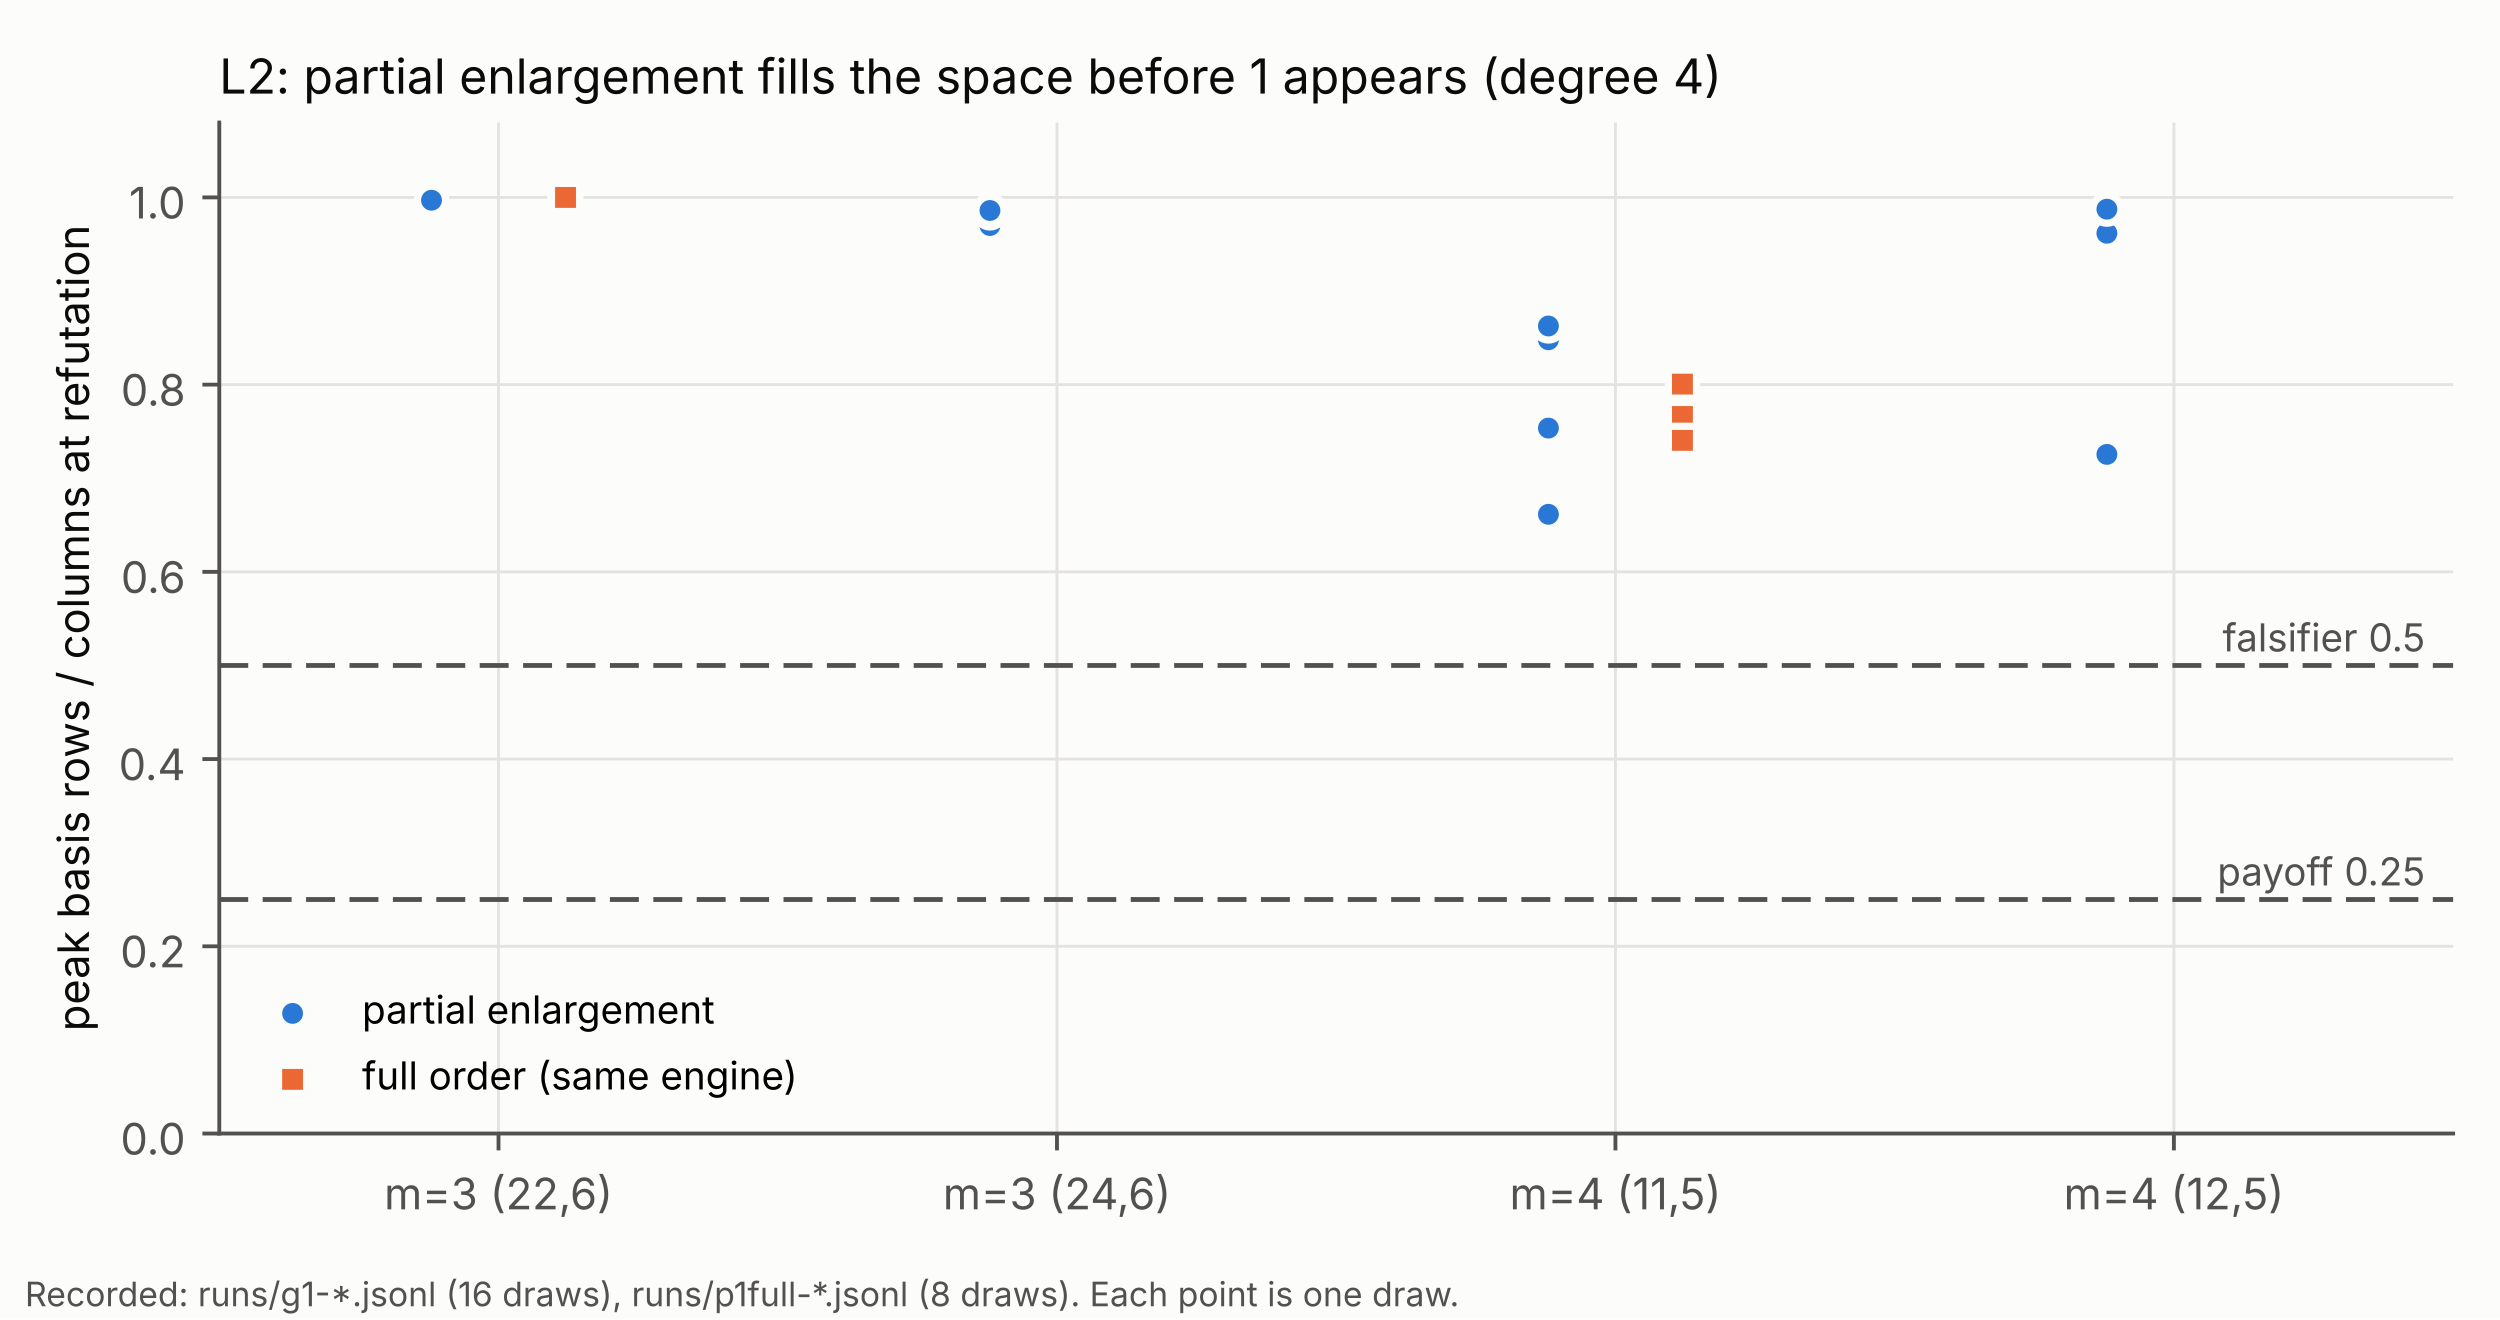
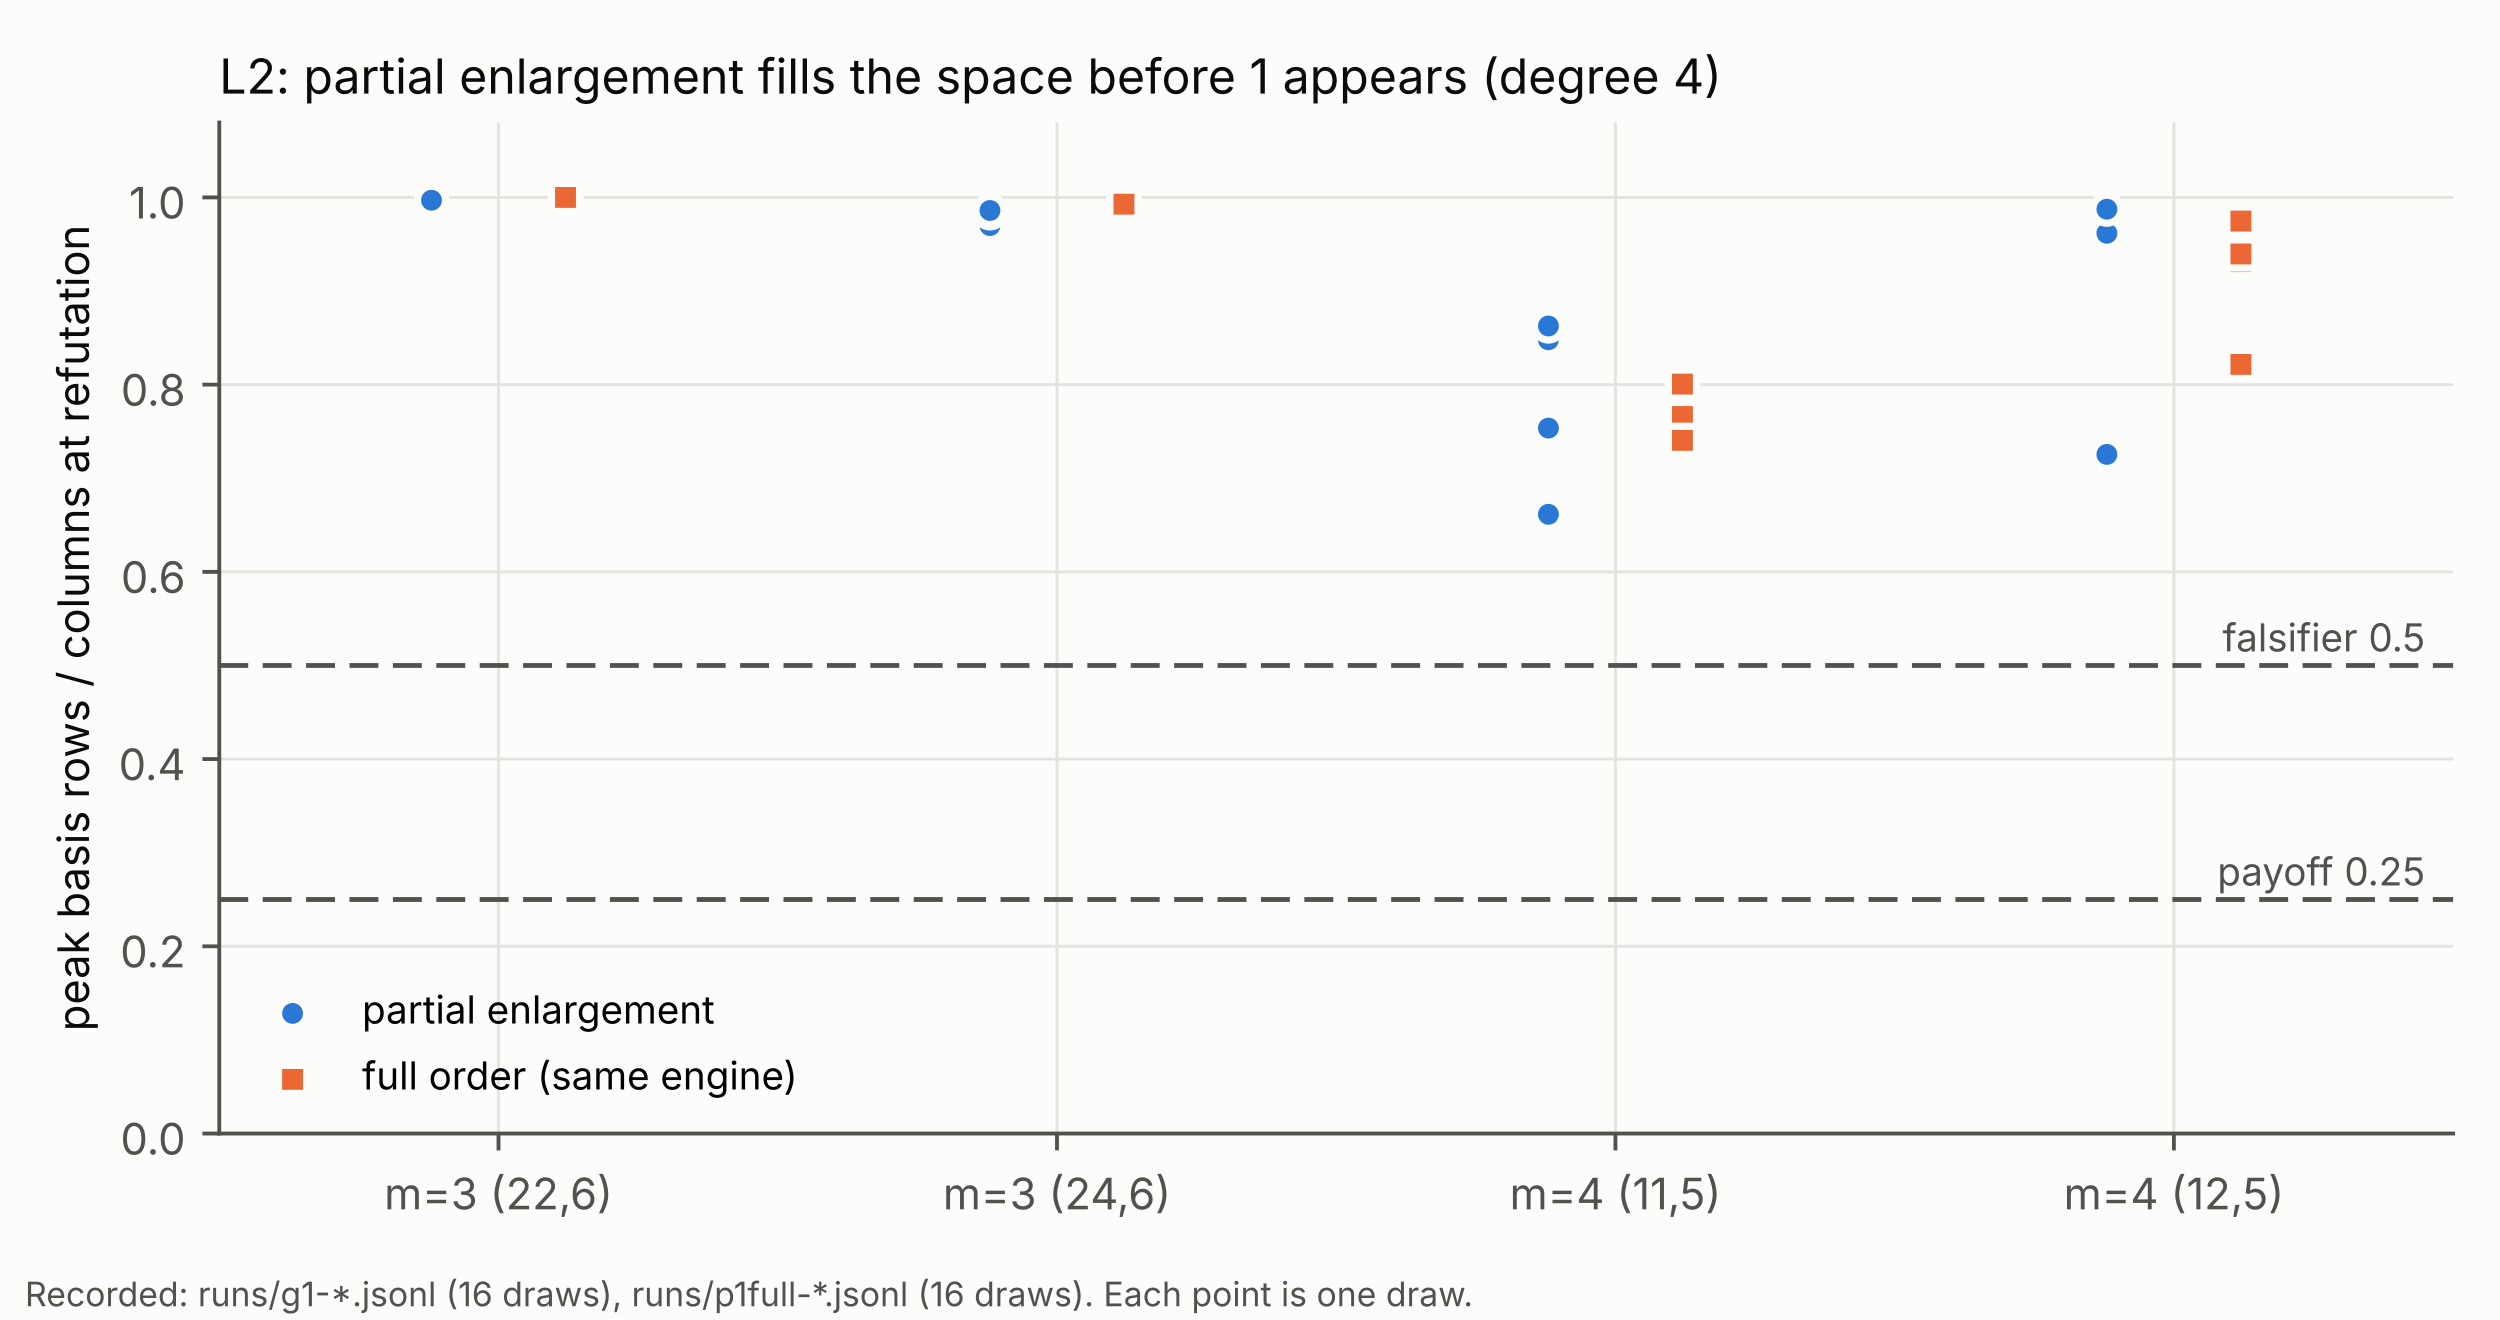
<svg xmlns="http://www.w3.org/2000/svg" xmlns:xlink="http://www.w3.org/1999/xlink" width="518.4pt" height="273.6pt" viewBox="0 0 518.4 273.6" version="1.1">
  <defs>
    <style type="text/css">*{stroke-linejoin: round; stroke-linecap: butt}</style>
  </defs>
  <g id="figure_1">
    <g id="patch_1">
      <path d="M 0 273.6  L 518.4 273.6  L 518.4 0  L 0 0  z " style="fill: #fcfcfb" />
    </g>
    <g id="axes_1">
      <g id="patch_2">
        <path d="M 45.47 235.046  L 508.68 235.046  L 508.68 25.407  L 45.47 25.407  z " style="fill: #fcfcfb" />
      </g>
      <g id="matplotlib.axis_1">
        <g id="xtick_1">
          <g id="line2d_1">
-             <path d="M 103.371 235.046  L 103.371 25.407  " clip-path="url(#pa8873848f3)" style="fill: none; stroke: #e4e3df; stroke-width: 0.6; stroke-linecap: square" />
+             <path d="M 103.371 235.046  L 103.371 25.407  " clip-path="url(#p72c04e7586)" style="fill: none; stroke: #e4e3df; stroke-width: 0.6; stroke-linecap: square" />
          </g>
          <g id="line2d_2">
            <defs>
-               <path id="m05e23ee6d3" d="M 0 0  L 0 3.5  " style="stroke: #52514e; stroke-width: 0.8" />
+               <path id="m5ec941e03e" d="M 0 0  L 0 3.5  " style="stroke: #52514e; stroke-width: 0.8" />
            </defs>
            <g>
-               <use xlink:href="#m05e23ee6d3" x="103.371" y="235.046" style="fill: #52514e; stroke: #52514e; stroke-width: 0.8" />
+               <use xlink:href="#m5ec941e03e" x="103.371" y="235.046" style="fill: #52514e; stroke: #52514e; stroke-width: 0.8" />
            </g>
          </g>
          <g id="text_1">
            <text style="font-size: 9px; font-family: 'Inter', 'DejaVu Sans', 'Bitstream Vera Sans', 'Computer Modern Sans Serif', 'Lucida Grande', 'Verdana', 'Geneva', 'Lucid', 'Arial', 'Helvetica', 'Avant Garde', sans-serif; text-anchor: middle; fill: #52514e" x="103.371" y="250.765" transform="rotate(-0 103.3709 250.7651)">m=3 (22,6)</text>
          </g>
        </g>
        <g id="xtick_2">
          <g id="line2d_3">
-             <path d="M 219.174 235.046  L 219.174 25.407  " clip-path="url(#pa8873848f3)" style="fill: none; stroke: #e4e3df; stroke-width: 0.6; stroke-linecap: square" />
+             <path d="M 219.174 235.046  L 219.174 25.407  " clip-path="url(#p72c04e7586)" style="fill: none; stroke: #e4e3df; stroke-width: 0.6; stroke-linecap: square" />
          </g>
          <g id="line2d_4">
            <g>
-               <use xlink:href="#m05e23ee6d3" x="219.174" y="235.046" style="fill: #52514e; stroke: #52514e; stroke-width: 0.8" />
+               <use xlink:href="#m5ec941e03e" x="219.174" y="235.046" style="fill: #52514e; stroke: #52514e; stroke-width: 0.8" />
            </g>
          </g>
          <g id="text_2">
            <text style="font-size: 9px; font-family: 'Inter', 'DejaVu Sans', 'Bitstream Vera Sans', 'Computer Modern Sans Serif', 'Lucida Grande', 'Verdana', 'Geneva', 'Lucid', 'Arial', 'Helvetica', 'Avant Garde', sans-serif; text-anchor: middle; fill: #52514e" x="219.174" y="250.765" transform="rotate(-0 219.1735 250.7651)">m=3 (24,6)</text>
          </g>
        </g>
        <g id="xtick_3">
          <g id="line2d_5">
-             <path d="M 334.976 235.046  L 334.976 25.407  " clip-path="url(#pa8873848f3)" style="fill: none; stroke: #e4e3df; stroke-width: 0.6; stroke-linecap: square" />
+             <path d="M 334.976 235.046  L 334.976 25.407  " clip-path="url(#p72c04e7586)" style="fill: none; stroke: #e4e3df; stroke-width: 0.6; stroke-linecap: square" />
          </g>
          <g id="line2d_6">
            <g>
-               <use xlink:href="#m05e23ee6d3" x="334.976" y="235.046" style="fill: #52514e; stroke: #52514e; stroke-width: 0.8" />
+               <use xlink:href="#m5ec941e03e" x="334.976" y="235.046" style="fill: #52514e; stroke: #52514e; stroke-width: 0.8" />
            </g>
          </g>
          <g id="text_3">
            <text style="font-size: 9px; font-family: 'Inter', 'DejaVu Sans', 'Bitstream Vera Sans', 'Computer Modern Sans Serif', 'Lucida Grande', 'Verdana', 'Geneva', 'Lucid', 'Arial', 'Helvetica', 'Avant Garde', sans-serif; text-anchor: middle; fill: #52514e" x="334.976" y="250.765" transform="rotate(-0 334.9761 250.7651)">m=4 (11,5)</text>
          </g>
        </g>
        <g id="xtick_4">
          <g id="line2d_7">
-             <path d="M 450.779 235.046  L 450.779 25.407  " clip-path="url(#pa8873848f3)" style="fill: none; stroke: #e4e3df; stroke-width: 0.6; stroke-linecap: square" />
+             <path d="M 450.779 235.046  L 450.779 25.407  " clip-path="url(#p72c04e7586)" style="fill: none; stroke: #e4e3df; stroke-width: 0.6; stroke-linecap: square" />
          </g>
          <g id="line2d_8">
            <g>
-               <use xlink:href="#m05e23ee6d3" x="450.779" y="235.046" style="fill: #52514e; stroke: #52514e; stroke-width: 0.8" />
+               <use xlink:href="#m5ec941e03e" x="450.779" y="235.046" style="fill: #52514e; stroke: #52514e; stroke-width: 0.8" />
            </g>
          </g>
          <g id="text_4">
            <text style="font-size: 9px; font-family: 'Inter', 'DejaVu Sans', 'Bitstream Vera Sans', 'Computer Modern Sans Serif', 'Lucida Grande', 'Verdana', 'Geneva', 'Lucid', 'Arial', 'Helvetica', 'Avant Garde', sans-serif; text-anchor: middle; fill: #52514e" x="450.779" y="250.765" transform="rotate(-0 450.7787 250.7651)">m=4 (12,5)</text>
          </g>
        </g>
      </g>
      <g id="matplotlib.axis_2">
        <g id="ytick_1">
          <g id="line2d_9">
-             <path d="M 45.47 235.046  L 508.68 235.046  " clip-path="url(#pa8873848f3)" style="fill: none; stroke: #e4e3df; stroke-width: 0.6; stroke-linecap: square" />
+             <path d="M 45.47 235.046  L 508.68 235.046  " clip-path="url(#p72c04e7586)" style="fill: none; stroke: #e4e3df; stroke-width: 0.6; stroke-linecap: square" />
          </g>
          <g id="line2d_10">
            <defs>
-               <path id="me1e9d26d72" d="M 0 0  L -3.5 0  " style="stroke: #52514e; stroke-width: 0.8" />
+               <path id="m584f518861" d="M 0 0  L -3.5 0  " style="stroke: #52514e; stroke-width: 0.8" />
            </defs>
            <g>
-               <use xlink:href="#me1e9d26d72" x="45.47" y="235.046" style="fill: #52514e; stroke: #52514e; stroke-width: 0.8" />
+               <use xlink:href="#m584f518861" x="45.47" y="235.046" style="fill: #52514e; stroke: #52514e; stroke-width: 0.8" />
            </g>
          </g>
          <g id="text_5">
            <text style="font-size: 9px; font-family: 'Inter', 'DejaVu Sans', 'Bitstream Vera Sans', 'Computer Modern Sans Serif', 'Lucida Grande', 'Verdana', 'Geneva', 'Lucid', 'Arial', 'Helvetica', 'Avant Garde', sans-serif; text-anchor: end; fill: #52514e" x="38.47" y="239.406" transform="rotate(-0 38.46965 239.4057)">0.0</text>
          </g>
        </g>
        <g id="ytick_2">
          <g id="line2d_11">
-             <path d="M 45.47 196.224  L 508.68 196.224  " clip-path="url(#pa8873848f3)" style="fill: none; stroke: #e4e3df; stroke-width: 0.6; stroke-linecap: square" />
+             <path d="M 45.47 196.224  L 508.68 196.224  " clip-path="url(#p72c04e7586)" style="fill: none; stroke: #e4e3df; stroke-width: 0.6; stroke-linecap: square" />
          </g>
          <g id="line2d_12">
            <g>
-               <use xlink:href="#me1e9d26d72" x="45.47" y="196.224" style="fill: #52514e; stroke: #52514e; stroke-width: 0.8" />
+               <use xlink:href="#m584f518861" x="45.47" y="196.224" style="fill: #52514e; stroke: #52514e; stroke-width: 0.8" />
            </g>
          </g>
          <g id="text_6">
            <text style="font-size: 9px; font-family: 'Inter', 'DejaVu Sans', 'Bitstream Vera Sans', 'Computer Modern Sans Serif', 'Lucida Grande', 'Verdana', 'Geneva', 'Lucid', 'Arial', 'Helvetica', 'Avant Garde', sans-serif; text-anchor: end; fill: #52514e" x="38.47" y="200.584" transform="rotate(-0 38.46965 200.5837)">0.2</text>
          </g>
        </g>
        <g id="ytick_3">
          <g id="line2d_13">
-             <path d="M 45.47 157.402  L 508.68 157.402  " clip-path="url(#pa8873848f3)" style="fill: none; stroke: #e4e3df; stroke-width: 0.6; stroke-linecap: square" />
+             <path d="M 45.47 157.402  L 508.68 157.402  " clip-path="url(#p72c04e7586)" style="fill: none; stroke: #e4e3df; stroke-width: 0.6; stroke-linecap: square" />
          </g>
          <g id="line2d_14">
            <g>
-               <use xlink:href="#me1e9d26d72" x="45.47" y="157.402" style="fill: #52514e; stroke: #52514e; stroke-width: 0.8" />
+               <use xlink:href="#m584f518861" x="45.47" y="157.402" style="fill: #52514e; stroke: #52514e; stroke-width: 0.8" />
            </g>
          </g>
          <g id="text_7">
            <text style="font-size: 9px; font-family: 'Inter', 'DejaVu Sans', 'Bitstream Vera Sans', 'Computer Modern Sans Serif', 'Lucida Grande', 'Verdana', 'Geneva', 'Lucid', 'Arial', 'Helvetica', 'Avant Garde', sans-serif; text-anchor: end; fill: #52514e" x="38.47" y="161.762" transform="rotate(-0 38.46965 161.7617)">0.4</text>
          </g>
        </g>
        <g id="ytick_4">
          <g id="line2d_15">
-             <path d="M 45.47 118.58  L 508.68 118.58  " clip-path="url(#pa8873848f3)" style="fill: none; stroke: #e4e3df; stroke-width: 0.6; stroke-linecap: square" />
+             <path d="M 45.47 118.58  L 508.68 118.58  " clip-path="url(#p72c04e7586)" style="fill: none; stroke: #e4e3df; stroke-width: 0.6; stroke-linecap: square" />
          </g>
          <g id="line2d_16">
            <g>
-               <use xlink:href="#me1e9d26d72" x="45.47" y="118.58" style="fill: #52514e; stroke: #52514e; stroke-width: 0.8" />
+               <use xlink:href="#m584f518861" x="45.47" y="118.58" style="fill: #52514e; stroke: #52514e; stroke-width: 0.8" />
            </g>
          </g>
          <g id="text_8">
            <text style="font-size: 9px; font-family: 'Inter', 'DejaVu Sans', 'Bitstream Vera Sans', 'Computer Modern Sans Serif', 'Lucida Grande', 'Verdana', 'Geneva', 'Lucid', 'Arial', 'Helvetica', 'Avant Garde', sans-serif; text-anchor: end; fill: #52514e" x="38.47" y="122.94" transform="rotate(-0 38.46965 122.9397)">0.6</text>
          </g>
        </g>
        <g id="ytick_5">
          <g id="line2d_17">
-             <path d="M 45.47 79.758  L 508.68 79.758  " clip-path="url(#pa8873848f3)" style="fill: none; stroke: #e4e3df; stroke-width: 0.6; stroke-linecap: square" />
+             <path d="M 45.47 79.758  L 508.68 79.758  " clip-path="url(#p72c04e7586)" style="fill: none; stroke: #e4e3df; stroke-width: 0.6; stroke-linecap: square" />
          </g>
          <g id="line2d_18">
            <g>
-               <use xlink:href="#me1e9d26d72" x="45.47" y="79.758" style="fill: #52514e; stroke: #52514e; stroke-width: 0.8" />
+               <use xlink:href="#m584f518861" x="45.47" y="79.758" style="fill: #52514e; stroke: #52514e; stroke-width: 0.8" />
            </g>
          </g>
          <g id="text_9">
            <text style="font-size: 9px; font-family: 'Inter', 'DejaVu Sans', 'Bitstream Vera Sans', 'Computer Modern Sans Serif', 'Lucida Grande', 'Verdana', 'Geneva', 'Lucid', 'Arial', 'Helvetica', 'Avant Garde', sans-serif; text-anchor: end; fill: #52514e" x="38.47" y="84.118" transform="rotate(-0 38.46965 84.11769)">0.8</text>
          </g>
        </g>
        <g id="ytick_6">
          <g id="line2d_19">
-             <path d="M 45.47 40.936  L 508.68 40.936  " clip-path="url(#pa8873848f3)" style="fill: none; stroke: #e4e3df; stroke-width: 0.6; stroke-linecap: square" />
+             <path d="M 45.47 40.936  L 508.68 40.936  " clip-path="url(#p72c04e7586)" style="fill: none; stroke: #e4e3df; stroke-width: 0.6; stroke-linecap: square" />
          </g>
          <g id="line2d_20">
            <g>
-               <use xlink:href="#me1e9d26d72" x="45.47" y="40.936" style="fill: #52514e; stroke: #52514e; stroke-width: 0.8" />
+               <use xlink:href="#m584f518861" x="45.47" y="40.936" style="fill: #52514e; stroke: #52514e; stroke-width: 0.8" />
            </g>
          </g>
          <g id="text_10">
            <text style="font-size: 9px; font-family: 'Inter', 'DejaVu Sans', 'Bitstream Vera Sans', 'Computer Modern Sans Serif', 'Lucida Grande', 'Verdana', 'Geneva', 'Lucid', 'Arial', 'Helvetica', 'Avant Garde', sans-serif; text-anchor: end; fill: #52514e" x="38.47" y="45.296" transform="rotate(-0 38.46965 45.29568)">1.0</text>
          </g>
        </g>
        <g id="text_11">
          <text style="font-size: 9px; font-family: 'Inter', 'DejaVu Sans', 'Bitstream Vera Sans', 'Computer Modern Sans Serif', 'Lucida Grande', 'Verdana', 'Geneva', 'Lucid', 'Arial', 'Helvetica', 'Avant Garde', sans-serif; text-anchor: middle; fill: #0b0b0b" x="18.442" y="130.227" transform="rotate(-90 18.44156 130.2269)">peak basis rows / columns at refutation</text>
        </g>
      </g>
      <g id="line2d_21">
-         <path d="M 45.47 137.991  L 508.68 137.991  " clip-path="url(#pa8873848f3)" style="fill: none; stroke-dasharray: 6,3; stroke-dashoffset: 0; stroke: #52514e" />
+         <path d="M 45.47 137.991  L 508.68 137.991  " clip-path="url(#p72c04e7586)" style="fill: none; stroke-dasharray: 6,3; stroke-dashoffset: 0; stroke: #52514e" />
      </g>
      <g id="line2d_22">
-         <path d="M 45.47 186.519  L 508.68 186.519  " clip-path="url(#pa8873848f3)" style="fill: none; stroke-dasharray: 6,3; stroke-dashoffset: 0; stroke: #52514e" />
+         <path d="M 45.47 186.519  L 508.68 186.519  " clip-path="url(#p72c04e7586)" style="fill: none; stroke-dasharray: 6,3; stroke-dashoffset: 0; stroke: #52514e" />
      </g>
      <g id="patch_3">
        <path d="M 45.47 235.046  L 45.47 25.407  " style="fill: none; stroke: #52514e; stroke-width: 0.8; stroke-linejoin: miter; stroke-linecap: square" />
      </g>
      <g id="patch_4">
        <path d="M 45.47 235.046  L 508.68 235.046  " style="fill: none; stroke: #52514e; stroke-width: 0.8; stroke-linejoin: miter; stroke-linecap: square" />
      </g>
      <g id="PathCollection_1">
        <defs>
-           <path id="m8d2a65d235" d="M 0 2.915  C 0.773 2.915 1.515 2.608 2.062 2.062  C 2.608 1.515 2.915 0.773 2.915 0  C 2.915 -0.773 2.608 -1.515 2.062 -2.062  C 1.515 -2.608 0.773 -2.915 0 -2.915  C -0.773 -2.915 -1.515 -2.608 -2.062 -2.062  C -2.608 -1.515 -2.915 -0.773 -2.915 0  C -2.915 0.773 -2.608 1.515 -2.062 2.062  C -1.515 2.608 -0.773 2.915 0 2.915  z " style="stroke: #fcfcfb; stroke-width: 1.5" />
+           <path id="m29a1939368" d="M 0 2.915  C 0.773 2.915 1.515 2.608 2.062 2.062  C 2.608 1.515 2.915 0.773 2.915 0  C 2.915 -0.773 2.608 -1.515 2.062 -2.062  C 1.515 -2.608 0.773 -2.915 0 -2.915  C -0.773 -2.915 -1.515 -2.608 -2.062 -2.062  C -2.608 -1.515 -2.915 -0.773 -2.915 0  C -2.915 0.773 -2.608 1.515 -2.062 2.062  C -1.515 2.608 -0.773 2.915 0 2.915  z " style="stroke: #fcfcfb; stroke-width: 1.5" />
        </defs>
-         <g clip-path="url(#pa8873848f3)">
-           <use xlink:href="#m8d2a65d235" x="89.475" y="42.94" style="fill: #2a78d6; stroke: #fcfcfb; stroke-width: 1.5" />
-           <use xlink:href="#m8d2a65d235" x="89.475" y="41.495" style="fill: #2a78d6; stroke: #fcfcfb; stroke-width: 1.5" />
-           <use xlink:href="#m8d2a65d235" x="89.475" y="41.438" style="fill: #2a78d6; stroke: #fcfcfb; stroke-width: 1.5" />
-           <use xlink:href="#m8d2a65d235" x="89.475" y="41.52" style="fill: #2a78d6; stroke: #fcfcfb; stroke-width: 1.5" />
-           <use xlink:href="#m8d2a65d235" x="205.277" y="46.668" style="fill: #2a78d6; stroke: #fcfcfb; stroke-width: 1.5" />
-           <use xlink:href="#m8d2a65d235" x="205.277" y="46.768" style="fill: #2a78d6; stroke: #fcfcfb; stroke-width: 1.5" />
-           <use xlink:href="#m8d2a65d235" x="205.277" y="44.153" style="fill: #2a78d6; stroke: #fcfcfb; stroke-width: 1.5" />
-           <use xlink:href="#m8d2a65d235" x="205.277" y="43.644" style="fill: #2a78d6; stroke: #fcfcfb; stroke-width: 1.5" />
-           <use xlink:href="#m8d2a65d235" x="321.08" y="70.457" style="fill: #2a78d6; stroke: #fcfcfb; stroke-width: 1.5" />
-           <use xlink:href="#m8d2a65d235" x="321.08" y="88.77" style="fill: #2a78d6; stroke: #fcfcfb; stroke-width: 1.5" />
-           <use xlink:href="#m8d2a65d235" x="321.08" y="67.6" style="fill: #2a78d6; stroke: #fcfcfb; stroke-width: 1.5" />
-           <use xlink:href="#m8d2a65d235" x="321.08" y="106.644" style="fill: #2a78d6; stroke: #fcfcfb; stroke-width: 1.5" />
-           <use xlink:href="#m8d2a65d235" x="436.882" y="45.599" style="fill: #2a78d6; stroke: #fcfcfb; stroke-width: 1.5" />
-           <use xlink:href="#m8d2a65d235" x="436.882" y="94.223" style="fill: #2a78d6; stroke: #fcfcfb; stroke-width: 1.5" />
-           <use xlink:href="#m8d2a65d235" x="436.882" y="48.366" style="fill: #2a78d6; stroke: #fcfcfb; stroke-width: 1.5" />
-           <use xlink:href="#m8d2a65d235" x="436.882" y="43.378" style="fill: #2a78d6; stroke: #fcfcfb; stroke-width: 1.5" />
+         <g clip-path="url(#p72c04e7586)">
+           <use xlink:href="#m29a1939368" x="89.475" y="42.94" style="fill: #2a78d6; stroke: #fcfcfb; stroke-width: 1.5" />
+           <use xlink:href="#m29a1939368" x="89.475" y="41.495" style="fill: #2a78d6; stroke: #fcfcfb; stroke-width: 1.5" />
+           <use xlink:href="#m29a1939368" x="89.475" y="41.438" style="fill: #2a78d6; stroke: #fcfcfb; stroke-width: 1.5" />
+           <use xlink:href="#m29a1939368" x="89.475" y="41.52" style="fill: #2a78d6; stroke: #fcfcfb; stroke-width: 1.5" />
+           <use xlink:href="#m29a1939368" x="205.277" y="46.668" style="fill: #2a78d6; stroke: #fcfcfb; stroke-width: 1.5" />
+           <use xlink:href="#m29a1939368" x="205.277" y="46.768" style="fill: #2a78d6; stroke: #fcfcfb; stroke-width: 1.5" />
+           <use xlink:href="#m29a1939368" x="205.277" y="44.153" style="fill: #2a78d6; stroke: #fcfcfb; stroke-width: 1.5" />
+           <use xlink:href="#m29a1939368" x="205.277" y="43.644" style="fill: #2a78d6; stroke: #fcfcfb; stroke-width: 1.5" />
+           <use xlink:href="#m29a1939368" x="321.08" y="70.457" style="fill: #2a78d6; stroke: #fcfcfb; stroke-width: 1.5" />
+           <use xlink:href="#m29a1939368" x="321.08" y="88.77" style="fill: #2a78d6; stroke: #fcfcfb; stroke-width: 1.5" />
+           <use xlink:href="#m29a1939368" x="321.08" y="67.6" style="fill: #2a78d6; stroke: #fcfcfb; stroke-width: 1.5" />
+           <use xlink:href="#m29a1939368" x="321.08" y="106.644" style="fill: #2a78d6; stroke: #fcfcfb; stroke-width: 1.5" />
+           <use xlink:href="#m29a1939368" x="436.882" y="45.599" style="fill: #2a78d6; stroke: #fcfcfb; stroke-width: 1.5" />
+           <use xlink:href="#m29a1939368" x="436.882" y="94.223" style="fill: #2a78d6; stroke: #fcfcfb; stroke-width: 1.5" />
+           <use xlink:href="#m29a1939368" x="436.882" y="48.366" style="fill: #2a78d6; stroke: #fcfcfb; stroke-width: 1.5" />
+           <use xlink:href="#m29a1939368" x="436.882" y="43.378" style="fill: #2a78d6; stroke: #fcfcfb; stroke-width: 1.5" />
        </g>
      </g>
      <g id="PathCollection_2">
        <defs>
-           <path id="mbd60d2b450" d="M -2.915 2.915  L 2.915 2.915  L 2.915 -2.915  L -2.915 -2.915  z " style="stroke: #fcfcfb; stroke-width: 1.5" />
+           <path id="maad93e9cc1" d="M -2.915 2.915  L 2.915 2.915  L 2.915 -2.915  L -2.915 -2.915  z " style="stroke: #fcfcfb; stroke-width: 1.5" />
        </defs>
-         <g clip-path="url(#pa8873848f3)">
-           <use xlink:href="#mbd60d2b450" x="117.267" y="40.936" style="fill: #eb6834; stroke: #fcfcfb; stroke-width: 1.5" />
-           <use xlink:href="#mbd60d2b450" x="117.267" y="40.936" style="fill: #eb6834; stroke: #fcfcfb; stroke-width: 1.5" />
-           <use xlink:href="#mbd60d2b450" x="117.267" y="40.936" style="fill: #eb6834; stroke: #fcfcfb; stroke-width: 1.5" />
-           <use xlink:href="#mbd60d2b450" x="117.267" y="40.936" style="fill: #eb6834; stroke: #fcfcfb; stroke-width: 1.5" />
-           <use xlink:href="#mbd60d2b450" x="348.872" y="86.621" style="fill: #eb6834; stroke: #fcfcfb; stroke-width: 1.5" />
-           <use xlink:href="#mbd60d2b450" x="348.872" y="79.651" style="fill: #eb6834; stroke: #fcfcfb; stroke-width: 1.5" />
-           <use xlink:href="#mbd60d2b450" x="348.872" y="86.371" style="fill: #eb6834; stroke: #fcfcfb; stroke-width: 1.5" />
-           <use xlink:href="#mbd60d2b450" x="348.872" y="91.312" style="fill: #eb6834; stroke: #fcfcfb; stroke-width: 1.5" />
+         <g clip-path="url(#p72c04e7586)">
+           <use xlink:href="#maad93e9cc1" x="117.267" y="40.936" style="fill: #eb6834; stroke: #fcfcfb; stroke-width: 1.5" />
+           <use xlink:href="#maad93e9cc1" x="117.267" y="40.936" style="fill: #eb6834; stroke: #fcfcfb; stroke-width: 1.5" />
+           <use xlink:href="#maad93e9cc1" x="117.267" y="40.936" style="fill: #eb6834; stroke: #fcfcfb; stroke-width: 1.5" />
+           <use xlink:href="#maad93e9cc1" x="117.267" y="40.936" style="fill: #eb6834; stroke: #fcfcfb; stroke-width: 1.5" />
+           <use xlink:href="#maad93e9cc1" x="233.07" y="42.382" style="fill: #eb6834; stroke: #fcfcfb; stroke-width: 1.5" />
+           <use xlink:href="#maad93e9cc1" x="233.07" y="41.831" style="fill: #eb6834; stroke: #fcfcfb; stroke-width: 1.5" />
+           <use xlink:href="#maad93e9cc1" x="233.07" y="42.224" style="fill: #eb6834; stroke: #fcfcfb; stroke-width: 1.5" />
+           <use xlink:href="#maad93e9cc1" x="233.07" y="42.337" style="fill: #eb6834; stroke: #fcfcfb; stroke-width: 1.5" />
+           <use xlink:href="#maad93e9cc1" x="348.872" y="86.621" style="fill: #eb6834; stroke: #fcfcfb; stroke-width: 1.5" />
+           <use xlink:href="#maad93e9cc1" x="348.872" y="79.651" style="fill: #eb6834; stroke: #fcfcfb; stroke-width: 1.5" />
+           <use xlink:href="#maad93e9cc1" x="348.872" y="86.371" style="fill: #eb6834; stroke: #fcfcfb; stroke-width: 1.5" />
+           <use xlink:href="#maad93e9cc1" x="348.872" y="91.312" style="fill: #eb6834; stroke: #fcfcfb; stroke-width: 1.5" />
+           <use xlink:href="#maad93e9cc1" x="464.675" y="54.255" style="fill: #eb6834; stroke: #fcfcfb; stroke-width: 1.5" />
+           <use xlink:href="#maad93e9cc1" x="464.675" y="75.564" style="fill: #eb6834; stroke: #fcfcfb; stroke-width: 1.5" />
+           <use xlink:href="#maad93e9cc1" x="464.675" y="52.659" style="fill: #eb6834; stroke: #fcfcfb; stroke-width: 1.5" />
+           <use xlink:href="#maad93e9cc1" x="464.675" y="45.84" style="fill: #eb6834; stroke: #fcfcfb; stroke-width: 1.5" />
        </g>
      </g>
      <g id="text_12">
        <text style="font-size: 8px; font-family: 'Inter', 'DejaVu Sans', 'Bitstream Vera Sans', 'Computer Modern Sans Serif', 'Lucida Grande', 'Verdana', 'Geneva', 'Lucid', 'Arial', 'Helvetica', 'Avant Garde', sans-serif; text-anchor: end; fill: #52514e" x="502.89" y="135.08" transform="rotate(-0 502.8899 135.0797)">falsifier 0.5</text>
      </g>
      <g id="text_13">
        <text style="font-size: 8px; font-family: 'Inter', 'DejaVu Sans', 'Bitstream Vera Sans', 'Computer Modern Sans Serif', 'Lucida Grande', 'Verdana', 'Geneva', 'Lucid', 'Arial', 'Helvetica', 'Avant Garde', sans-serif; text-anchor: end; fill: #52514e" x="502.89" y="183.607" transform="rotate(-0 502.8899 183.6072)">payoff 0.25</text>
      </g>
      <g id="text_14">
        <text style="font-size: 10px; font-family: 'Inter', 'DejaVu Sans', 'Bitstream Vera Sans', 'Computer Modern Sans Serif', 'Lucida Grande', 'Verdana', 'Geneva', 'Lucid', 'Arial', 'Helvetica', 'Avant Garde', sans-serif; text-anchor: start; fill: #0b0b0b" x="45.47" y="19.407" transform="rotate(-0 45.46965 19.4075)">L2: partial enlargement fills the space before 1 appears (degree 4)</text>
      </g>
      <g id="legend_1">
        <g id="PathCollection_3">
          <g>
-             <use xlink:href="#m8d2a65d235" x="60.67" y="210.137" style="fill: #2a78d6; stroke: #fcfcfb; stroke-width: 1.5" />
+             <use xlink:href="#m29a1939368" x="60.67" y="210.137" style="fill: #2a78d6; stroke: #fcfcfb; stroke-width: 1.5" />
          </g>
        </g>
        <g id="text_15">
          <text style="font-size: 8px; font-family: 'Inter', 'DejaVu Sans', 'Bitstream Vera Sans', 'Computer Modern Sans Serif', 'Lucida Grande', 'Verdana', 'Geneva', 'Lucid', 'Arial', 'Helvetica', 'Avant Garde', sans-serif; text-anchor: start" x="75.07" y="212.237" transform="rotate(-0 75.06965 212.237)">partial enlargement</text>
        </g>
        <g id="PathCollection_4">
          <g>
-             <use xlink:href="#mbd60d2b450" x="60.67" y="223.817" style="fill: #eb6834; stroke: #fcfcfb; stroke-width: 1.5" />
+             <use xlink:href="#maad93e9cc1" x="60.67" y="223.817" style="fill: #eb6834; stroke: #fcfcfb; stroke-width: 1.5" />
          </g>
        </g>
        <g id="text_16">
          <text style="font-size: 8px; font-family: 'Inter', 'DejaVu Sans', 'Bitstream Vera Sans', 'Computer Modern Sans Serif', 'Lucida Grande', 'Verdana', 'Geneva', 'Lucid', 'Arial', 'Helvetica', 'Avant Garde', sans-serif; text-anchor: start" x="75.07" y="225.917" transform="rotate(-0 75.06965 225.9167)">full order (same engine)</text>
        </g>
      </g>
    </g>
    <g id="text_17">
-       <text style="font-size: 7px; font-family: 'Inter', 'DejaVu Sans', 'Bitstream Vera Sans', 'Computer Modern Sans Serif', 'Lucida Grande', 'Verdana', 'Geneva', 'Lucid', 'Arial', 'Helvetica', 'Avant Garde', sans-serif; text-anchor: start; fill: #52514e" x="5.184" y="270.864" transform="rotate(-0 5.184 270.864)">Recorded: runs/g1-*.jsonl (16 draws), runs/p1full-*.jsonl (8 draws). Each point is one draw.</text>
+       <text style="font-size: 7px; font-family: 'Inter', 'DejaVu Sans', 'Bitstream Vera Sans', 'Computer Modern Sans Serif', 'Lucida Grande', 'Verdana', 'Geneva', 'Lucid', 'Arial', 'Helvetica', 'Avant Garde', sans-serif; text-anchor: start; fill: #52514e" x="5.184" y="270.864" transform="rotate(-0 5.184 270.864)">Recorded: runs/g1-*.jsonl (16 draws), runs/p1full-*.jsonl (16 draws). Each point is one draw.</text>
    </g>
  </g>
  <defs>
-     <clipPath id="pa8873848f3">
+     <clipPath id="p72c04e7586">
      <rect x="45.47" y="25.407" width="463.21" height="209.639" />
    </clipPath>
  </defs>
</svg>
